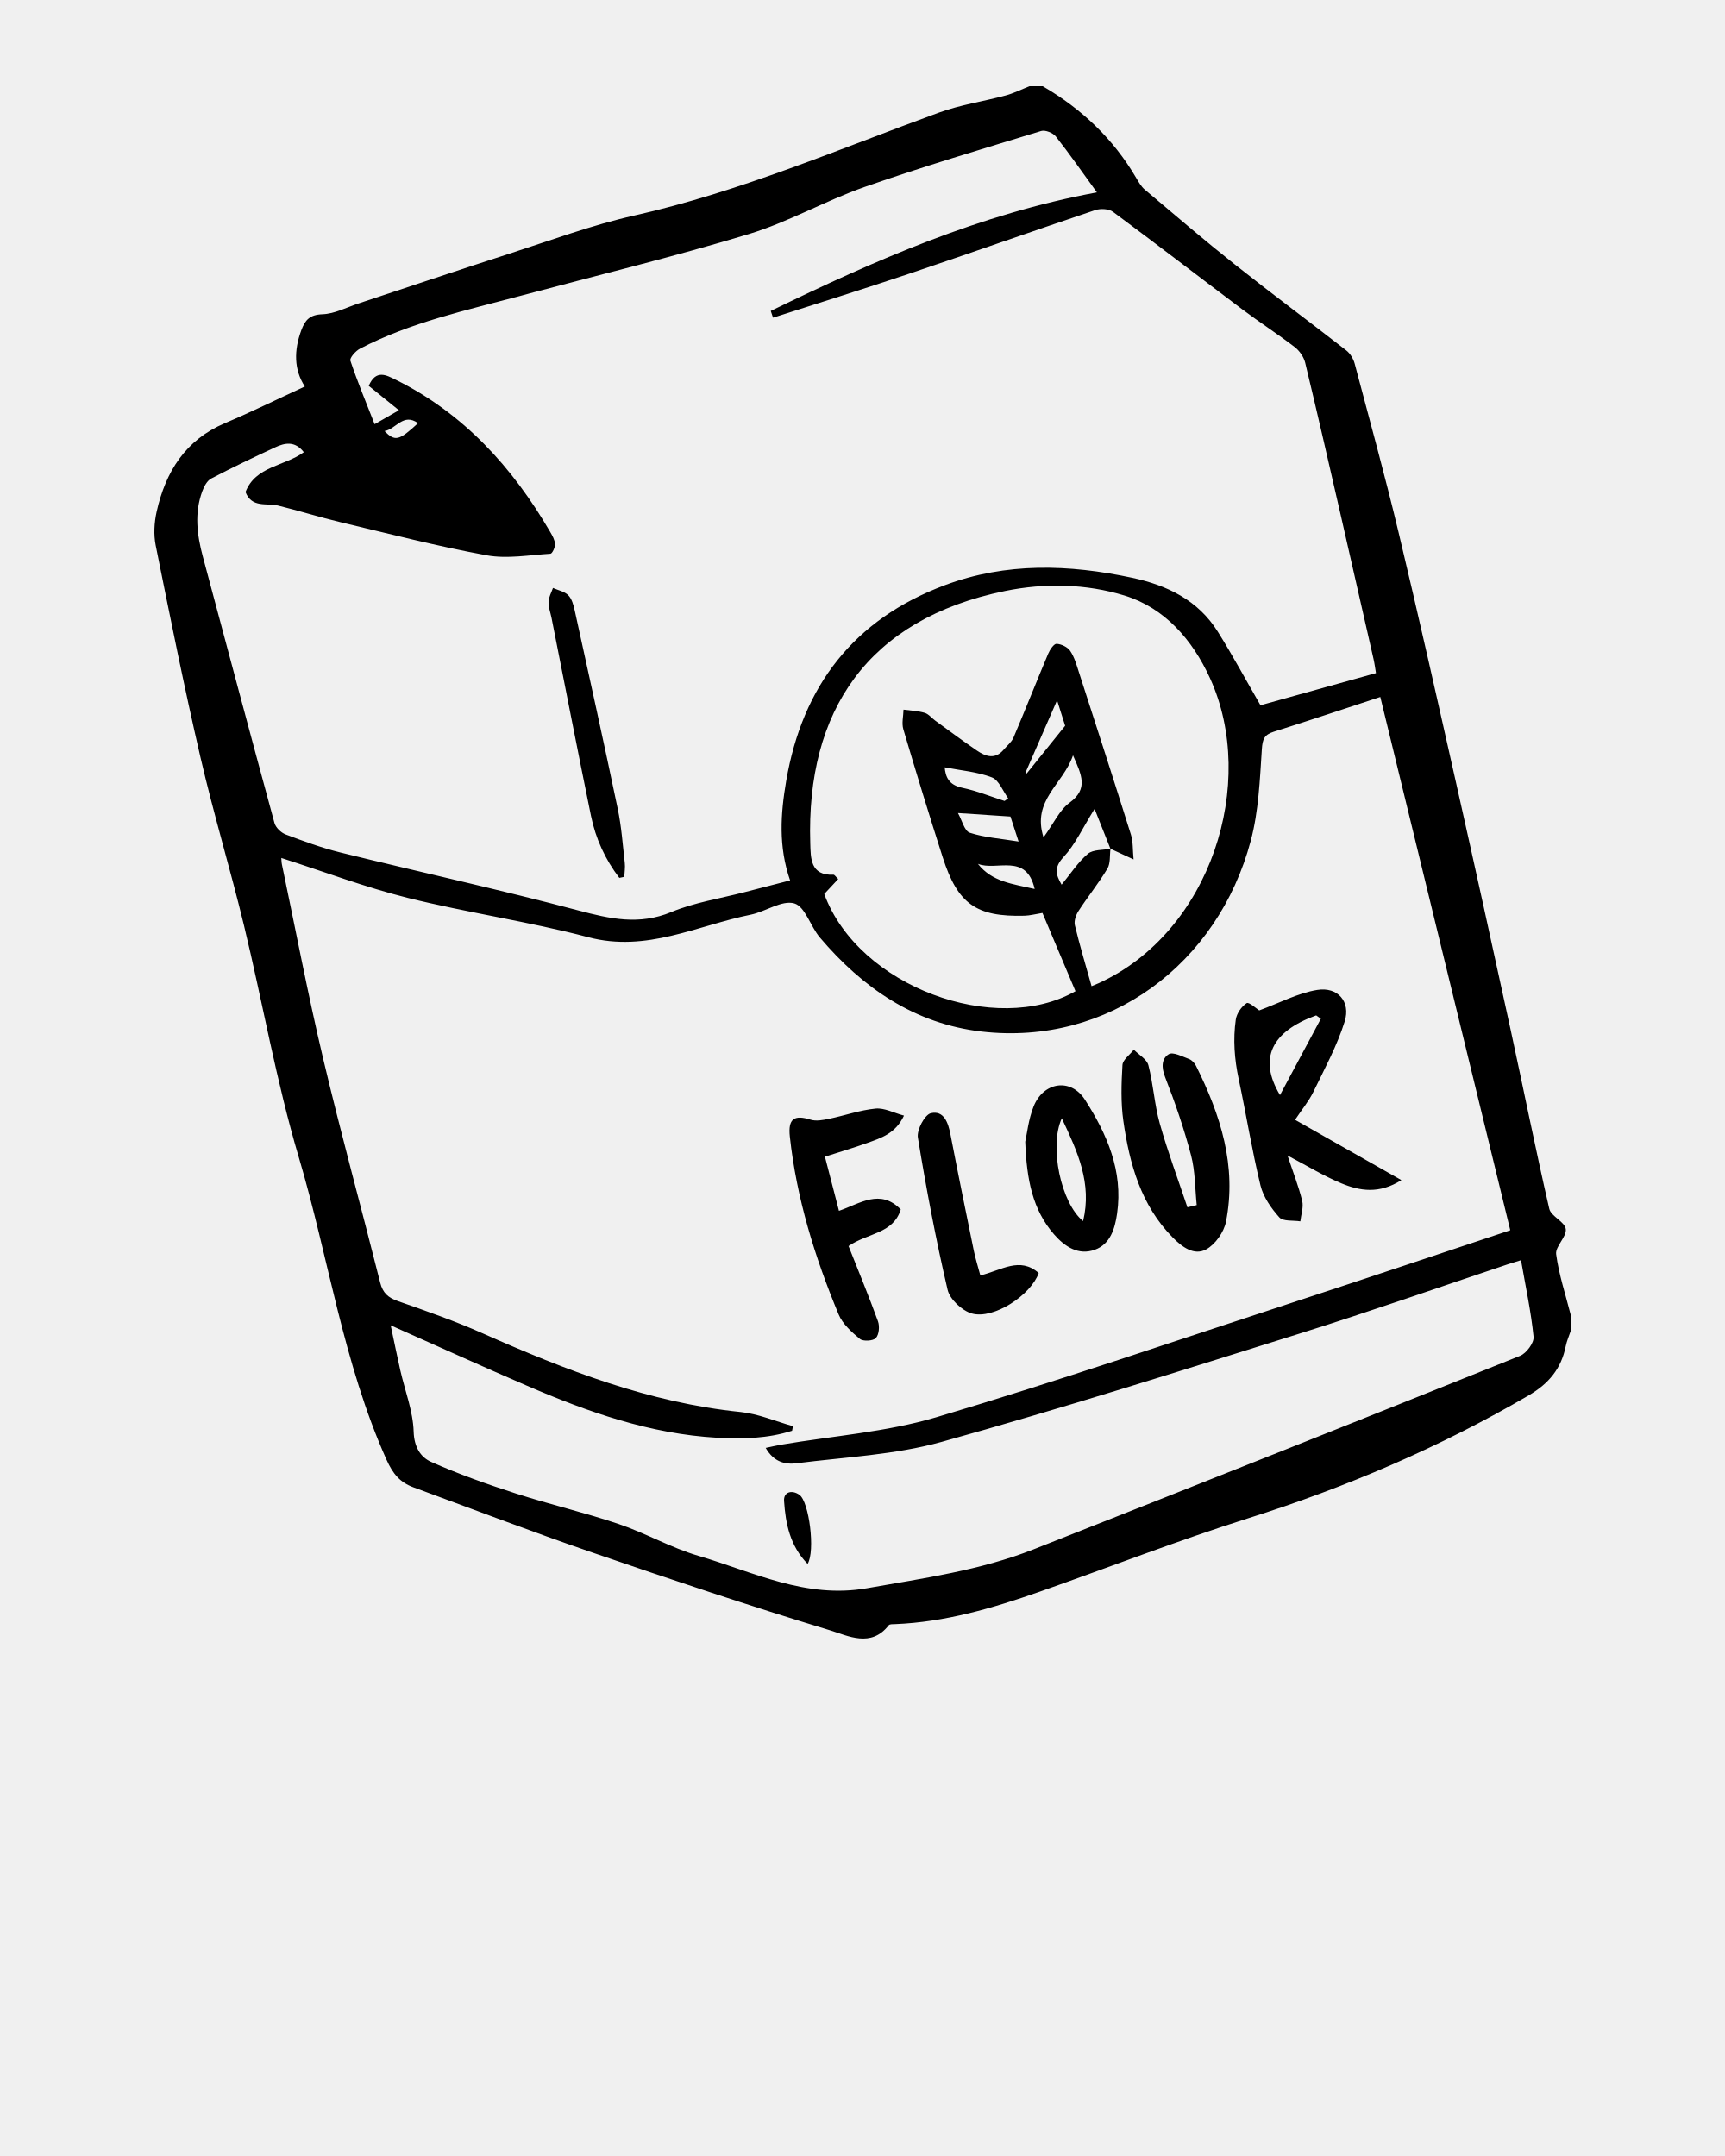
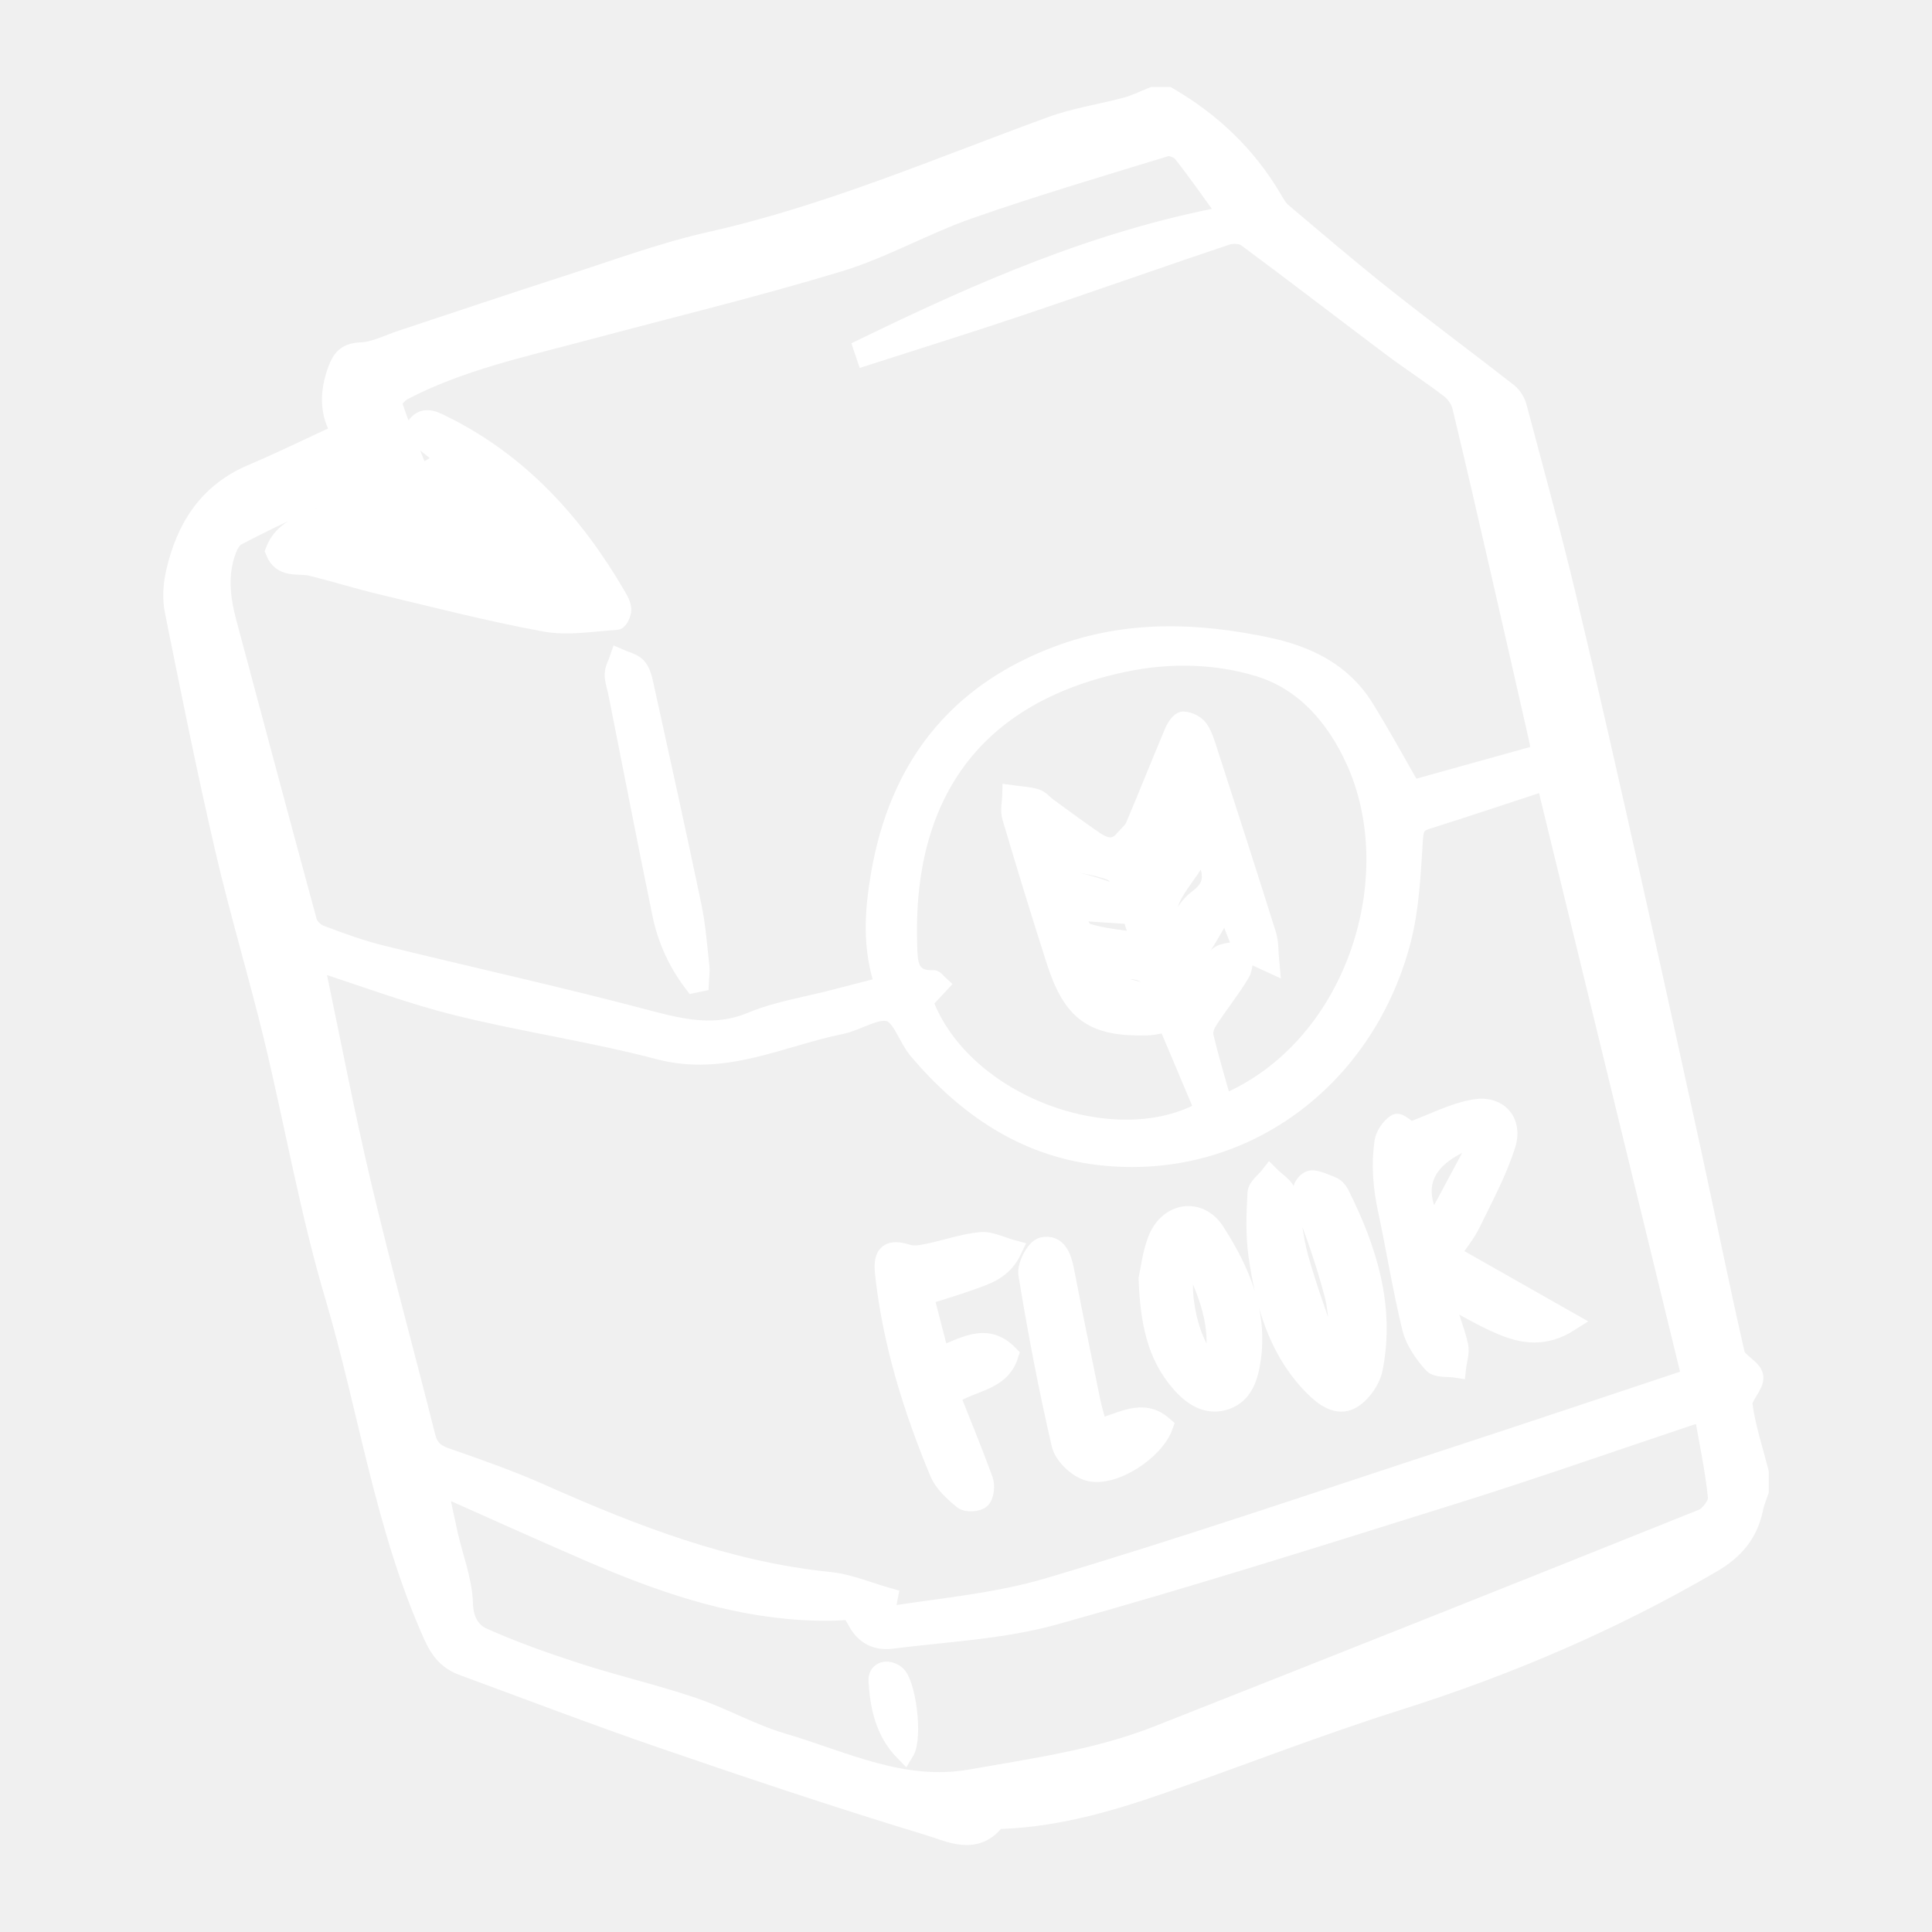
- <svg xmlns="http://www.w3.org/2000/svg" version="1.1" x="0px" y="0px" viewBox="0 0 100 125" enable-background="new 0 0 100 100" xml:space="preserve">
+ <svg xmlns="http://www.w3.org/2000/svg" x="0px" y="0px" fill="#ffffff" stroke="#ffffff" color="#ffffff" enable-background="new 0 0 100 100" version="1.1" viewBox="0 0 100 100" xml:space="preserve">
  <path d="M91.052,77.177c-0.097,0.29-0.225,0.573-0.284,0.87c-0.258,1.302-0.982,2.172-2.147,2.853  c-5.151,3.01-10.583,5.332-16.272,7.129c-4.073,1.287-8.06,2.844-12.093,4.259c-2.713,0.952-5.464,1.758-8.367,1.875  c-0.126,0.005-0.311-0.008-0.368,0.065c-1.028,1.322-2.361,0.61-3.412,0.291c-4.633-1.407-9.227-2.946-13.807-4.52  c-3.467-1.191-6.893-2.503-10.334-3.768c-0.77-0.283-1.188-0.767-1.561-1.6c-2.518-5.618-3.356-11.712-5.089-17.548  c-1.307-4.402-2.091-8.958-3.174-13.429c-0.791-3.262-1.765-6.479-2.523-9.748c-0.945-4.077-1.769-8.183-2.595-12.286  c-0.126-0.625-0.086-1.326,0.055-1.953c0.518-2.313,1.664-4.162,3.966-5.137c1.527-0.646,3.017-1.38,4.625-2.121  c-0.635-0.972-0.637-2.096-0.206-3.258c0.223-0.6,0.491-0.906,1.229-0.932c0.701-0.025,1.392-0.395,2.084-0.624  c2.899-0.957,5.792-1.935,8.698-2.871c2.424-0.78,4.828-1.675,7.305-2.231c6.098-1.369,11.807-3.835,17.64-5.962  c1.247-0.455,2.588-0.648,3.876-0.996C58.77,5.408,59.218,5.182,59.679,5c0.257,0,0.513,0,0.77,0  c2.254,1.309,4.087,3.046,5.412,5.304c0.144,0.246,0.293,0.512,0.505,0.691c1.735,1.464,3.459,2.942,5.237,4.352  c2.126,1.687,4.308,3.304,6.447,4.973c0.225,0.176,0.408,0.484,0.483,0.764c0.869,3.267,1.766,6.528,2.552,9.815  c1.159,4.844,2.25,9.705,3.343,14.565c1.065,4.736,2.108,9.477,3.141,14.22c0.754,3.465,1.447,6.943,2.244,10.397  c0.102,0.444,0.903,0.751,0.957,1.176c0.059,0.456-0.618,1.007-0.558,1.461c0.158,1.182,0.544,2.333,0.839,3.496  C91.052,76.536,91.052,76.857,91.052,77.177z M64.372,49.207c-0.275-0.693-0.551-1.385-0.918-2.309  c-0.69,1.103-1.119,2.058-1.794,2.785c-0.566,0.609-0.464,1.016-0.117,1.608c0.53-0.643,0.951-1.305,1.522-1.789  c0.303-0.257,0.867-0.207,1.312-0.295c-0.053,0.389,0.006,0.844-0.18,1.154c-0.507,0.849-1.135,1.625-1.675,2.456  c-0.15,0.231-0.27,0.581-0.21,0.829c0.281,1.17,0.63,2.323,0.968,3.53c0.192-0.08,0.305-0.124,0.415-0.174  c6.507-2.973,9.219-11.617,6.453-17.677c-1.025-2.245-2.634-4.083-4.962-4.798c-2.207-0.677-4.6-0.739-6.926-0.262  c-7.967,1.634-11.53,6.956-11.288,14.63c0.027,0.843-0.007,1.876,1.342,1.819c0.066-0.003,0.136,0.118,0.279,0.249  c-0.277,0.298-0.548,0.588-0.81,0.869c1.985,5.397,9.958,8.261,14.564,5.635c-0.638-1.512-1.279-3.03-1.915-4.537  c-0.413,0.066-0.725,0.153-1.039,0.161c-2.796,0.077-3.873-0.676-4.741-3.382c-0.791-2.467-1.549-4.944-2.285-7.428  c-0.103-0.348,0.002-0.758,0.011-1.139c0.41,0.057,0.833,0.071,1.226,0.186c0.228,0.067,0.405,0.301,0.611,0.451  c0.8,0.581,1.593,1.173,2.409,1.731c0.515,0.352,1.063,0.546,1.565-0.051c0.192-0.228,0.451-0.429,0.563-0.691  c0.687-1.618,1.333-3.254,2.016-4.874c0.097-0.229,0.328-0.574,0.483-0.567c0.276,0.012,0.639,0.188,0.791,0.413  c0.245,0.362,0.369,0.814,0.506,1.239c1.014,3.133,2.028,6.265,3.013,9.407c0.132,0.42,0.1,0.891,0.154,1.441  C65.139,49.563,64.754,49.386,64.372,49.207z M22.648,76.839c0.23,1.08,0.386,1.853,0.561,2.622c0.27,1.181,0.735,2.354,0.771,3.541  c0.027,0.894,0.401,1.482,1.012,1.754c1.598,0.712,3.257,1.299,4.924,1.837c1.965,0.635,3.985,1.101,5.94,1.762  c1.571,0.531,3.041,1.381,4.627,1.847c3.189,0.937,6.232,2.507,9.782,1.878c3.266-0.578,6.551-1.029,9.652-2.252  c9.413-3.712,18.816-7.45,28.206-11.221c0.365-0.146,0.815-0.754,0.78-1.103c-0.147-1.466-0.463-2.915-0.729-4.441  c-0.39,0.121-0.57,0.173-0.747,0.232c-4.025,1.344-8.03,2.753-12.08,4.02c-6.905,2.161-13.806,4.349-20.775,6.286  c-2.702,0.751-5.582,0.876-8.388,1.235c-0.653,0.084-1.321-0.06-1.796-0.89c0.377-0.079,0.632-0.141,0.89-0.185  c3.008-0.513,6.103-0.731,9.007-1.594c7.057-2.098,14.027-4.485,21.027-6.775c4.082-1.335,8.152-2.706,12.241-4.065  c-2.532-10.391-5.048-20.713-7.535-30.918c-2.057,0.674-4.111,1.364-6.178,2.015c-0.549,0.173-0.651,0.433-0.689,1.018  c-0.116,1.775-0.188,3.593-0.641,5.298c-1.899,7.147-8.245,11.914-15.6,11.068c-3.882-0.447-6.905-2.534-9.384-5.457  c-0.545-0.642-0.853-1.794-1.481-1.974c-0.72-0.206-1.661,0.479-2.531,0.655c-3.102,0.628-6.027,2.198-9.404,1.307  c-3.45-0.91-7.005-1.419-10.469-2.281c-2.464-0.613-4.855-1.521-7.333-2.315c0.012,0.138,0.01,0.259,0.035,0.375  c0.788,3.75,1.504,7.517,2.387,11.245c1.03,4.349,2.218,8.66,3.308,12.995c0.153,0.609,0.465,0.882,1.043,1.083  c1.657,0.577,3.318,1.159,4.919,1.871c4.794,2.13,9.649,4.013,14.932,4.552c1.03,0.105,2.026,0.54,3.038,0.823  c-0.017,0.088-0.035,0.177-0.052,0.265c-1.412,0.45-2.862,0.488-4.339,0.405c-3.894-0.22-7.497-1.491-11.028-3.015  C28.001,79.244,25.472,78.094,22.648,76.839z M63.589,11.153C62.729,9.969,62,8.915,61.207,7.912  c-0.165-0.209-0.612-0.39-0.848-0.318c-3.418,1.045-6.848,2.06-10.221,3.24c-2.285,0.799-4.425,2.039-6.734,2.738  c-4.361,1.321-8.797,2.394-13.201,3.572c-3.171,0.848-6.395,1.539-9.337,3.072c-0.251,0.131-0.607,0.537-0.554,0.694  c0.407,1.216,0.903,2.402,1.405,3.683c0.629-0.36,1-0.573,1.409-0.808c-0.637-0.515-1.201-0.97-1.75-1.414  c0.415-0.971,1.026-0.62,1.551-0.361c3.956,1.956,6.777,5.075,8.968,8.828c0.128,0.219,0.268,0.466,0.28,0.706  c0.009,0.19-0.159,0.553-0.265,0.56c-1.234,0.075-2.51,0.309-3.699,0.091c-2.853-0.523-5.669-1.252-8.493-1.925  c-1.206-0.287-2.392-0.662-3.597-0.957c-0.67-0.164-1.518,0.153-1.888-0.785c0.576-1.507,2.269-1.495,3.38-2.311  c-0.515-0.666-1.099-0.546-1.667-0.28c-1.245,0.581-2.487,1.17-3.703,1.808c-0.239,0.125-0.416,0.463-0.518,0.741  c-0.46,1.254-0.307,2.513,0.03,3.769c1.382,5.154,2.753,10.312,4.157,15.46c0.072,0.266,0.38,0.562,0.646,0.663  c1.04,0.392,2.091,0.779,3.168,1.045c4.6,1.134,9.229,2.151,13.807,3.364c1.831,0.485,3.519,0.867,5.38,0.093  c1.341-0.558,2.821-0.782,4.24-1.152c0.85-0.222,1.702-0.439,2.65-0.684c-0.685-1.968-0.552-3.87-0.225-5.777  c0.944-5.5,3.915-9.36,9.193-11.338c3.567-1.336,7.204-1.211,10.856-0.432c2.034,0.434,3.829,1.301,4.972,3.13  c0.869,1.39,1.649,2.836,2.473,4.263c2.11-0.588,4.368-1.217,6.695-1.864c-0.044-0.257-0.078-0.538-0.14-0.812  c-0.636-2.805-1.274-5.609-1.918-8.412c-0.672-2.927-1.34-5.854-2.046-8.773c-0.081-0.336-0.332-0.696-0.609-0.909  c-0.988-0.758-2.038-1.435-3.035-2.183c-2.502-1.879-4.978-3.792-7.494-5.653c-0.243-0.18-0.729-0.205-1.035-0.102  c-3.601,1.209-7.183,2.476-10.784,3.687c-2.62,0.881-5.26,1.702-7.892,2.549c-0.044-0.13-0.088-0.261-0.132-0.391  C50.696,15.105,56.794,12.413,63.589,11.153z M60.495,48.549c0.592-0.814,0.925-1.582,1.508-2.009  c1.102-0.808,0.704-1.605,0.2-2.748C61.642,45.471,59.801,46.382,60.495,48.549z M58.577,47.341  c-1.081-0.072-1.977-0.131-3.043-0.202c0.237,0.42,0.376,1.04,0.685,1.141c0.847,0.277,1.765,0.336,2.831,0.51  C58.835,48.132,58.691,47.69,58.577,47.341z M58.236,46.438c0.07-0.051,0.14-0.102,0.21-0.153c-0.309-0.42-0.535-1.056-0.946-1.214  c-0.851-0.327-1.8-0.4-2.735-0.583c0.047,0.533,0.221,1.02,1.017,1.186C56.617,45.849,57.419,46.177,58.236,46.438z M56.692,50.084  c0.814,1.045,2.017,1.164,3.289,1.457C59.499,49.416,57.769,50.518,56.692,50.084z M59.459,44.773  c0.019,0.026,0.038,0.051,0.057,0.077c0.722-0.897,1.445-1.794,2.232-2.772c-0.113-0.356-0.265-0.837-0.468-1.477  C60.622,42.108,60.04,43.44,59.459,44.773z M22.288,24.992c0.62,0.62,0.842,0.561,1.947-0.458  C23.37,23.915,22.965,24.884,22.288,24.992z M72.999,58.581c1.188-0.437,2.242-1.005,3.36-1.187  c1.189-0.194,1.955,0.679,1.595,1.828c-0.441,1.411-1.164,2.739-1.814,4.079c-0.259,0.534-0.652,1.004-1.063,1.623  c2.035,1.154,4.015,2.277,6.163,3.496c-1.289,0.822-2.413,0.629-3.476,0.188c-1.024-0.426-1.981-1.015-3.126-1.616  c0.316,0.951,0.642,1.778,0.852,2.633c0.089,0.365-0.065,0.789-0.108,1.186c-0.417-0.067-0.998,0.014-1.217-0.23  c-0.473-0.528-0.93-1.181-1.094-1.855c-0.496-2.041-0.827-4.121-1.265-6.176c-0.244-1.144-0.33-2.292-0.165-3.439  c0.051-0.354,0.333-0.759,0.631-0.952C72.398,58.076,72.84,58.483,72.999,58.581z M76.573,59.062  c-0.091-0.064-0.182-0.128-0.273-0.192c-2.588,0.933-3.37,2.502-2.097,4.621C75.028,61.949,75.801,60.505,76.573,59.062z   M68.836,69.997c-0.541-1.617-1.14-3.217-1.602-4.856c-0.31-1.101-0.372-2.272-0.66-3.381c-0.091-0.351-0.553-0.605-0.845-0.903  c-0.23,0.297-0.641,0.583-0.659,0.892c-0.063,1.077-0.101,2.178,0.052,3.241c0.358,2.49,1.015,4.883,2.863,6.758  c0.547,0.555,1.241,1.067,1.938,0.689c0.528-0.286,1.029-0.999,1.148-1.6c0.639-3.226-0.312-6.191-1.737-9.043  c-0.081-0.161-0.239-0.335-0.402-0.394c-0.39-0.143-0.932-0.432-1.179-0.28c-0.417,0.255-0.434,0.76-0.21,1.33  c0.581,1.481,1.099,2.995,1.504,4.533c0.244,0.926,0.228,1.921,0.328,2.885C69.195,69.91,69.015,69.953,68.836,69.997z   M52.219,70.123c-1.2-1.23-2.362-0.339-3.583,0.078c-0.277-1.07-0.537-2.072-0.814-3.139c0.883-0.284,1.676-0.516,2.452-0.795  c0.799-0.288,1.64-0.539,2.131-1.587c-0.592-0.158-1.136-0.457-1.647-0.407c-0.907,0.089-1.79,0.405-2.691,0.591  c-0.352,0.073-0.755,0.153-1.079,0.051c-0.949-0.299-1.312-0.054-1.2,0.983c0.39,3.586,1.45,6.998,2.828,10.31  c0.231,0.554,0.753,1.024,1.233,1.419c0.188,0.155,0.761,0.122,0.924-0.049c0.186-0.194,0.229-0.683,0.126-0.968  c-0.531-1.465-1.129-2.905-1.708-4.366C50.313,71.473,51.774,71.542,52.219,70.123z M59.434,66.194  c0.099-0.439,0.183-1.279,0.481-2.034c0.567-1.437,2.159-1.685,2.984-0.397c1.271,1.982,2.215,4.121,1.861,6.592  c-0.127,0.889-0.395,1.776-1.288,2.101c-0.945,0.343-1.737-0.168-2.364-0.887C59.862,70.14,59.517,68.411,59.434,66.194z   M61.554,64.837c-0.75,1.627-0.042,4.93,1.235,5.959C63.316,68.609,62.47,66.776,61.554,64.837z M56.456,72.526  c-0.462-2.251-0.922-4.503-1.357-6.759c-0.132-0.684-0.385-1.4-1.135-1.226c-0.357,0.083-0.826,0.968-0.754,1.41  c0.483,2.956,1.042,5.905,1.722,8.822c0.13,0.556,0.837,1.22,1.405,1.38c1.265,0.357,3.424-1.062,3.879-2.345  c-1.099-0.967-2.156-0.159-3.384,0.139C56.696,73.437,56.551,72.986,56.456,72.526z M46.343,86.666  c-0.442-0.309-0.924-0.166-0.89,0.356c0.086,1.316,0.347,2.612,1.365,3.648C47.274,89.924,46.903,87.057,46.343,86.666z   M36.191,50.837c0.012-0.269,0.059-0.542,0.029-0.806c-0.119-1.047-0.193-2.106-0.408-3.135c-0.804-3.844-1.653-7.678-2.497-11.513  c-0.068-0.308-0.164-0.663-0.372-0.872c-0.217-0.219-0.585-0.288-0.887-0.423c-0.091,0.268-0.248,0.533-0.257,0.804  c-0.01,0.31,0.113,0.624,0.175,0.936c0.759,3.825,1.502,7.654,2.286,11.474c0.271,1.319,0.825,2.528,1.643,3.595  C35.999,50.877,36.095,50.857,36.191,50.837z" />
</svg>
